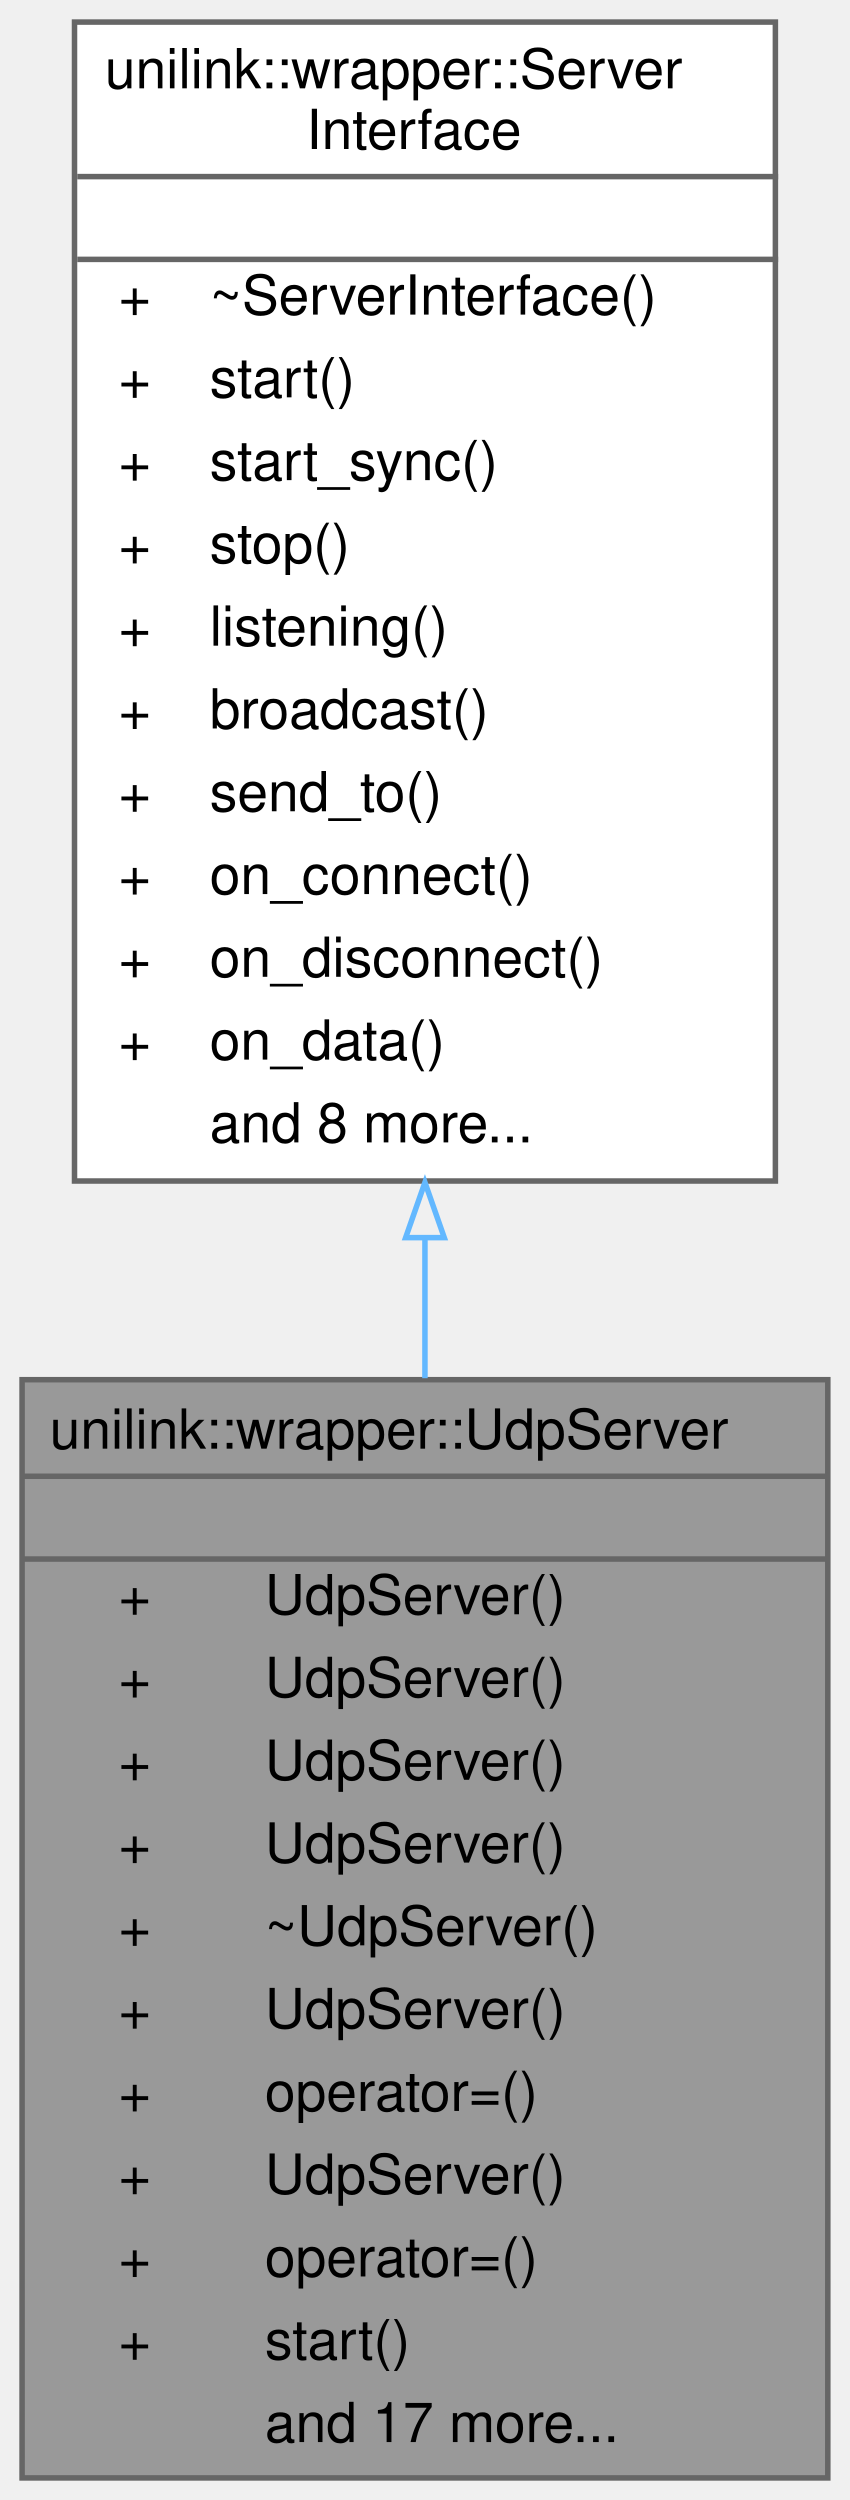
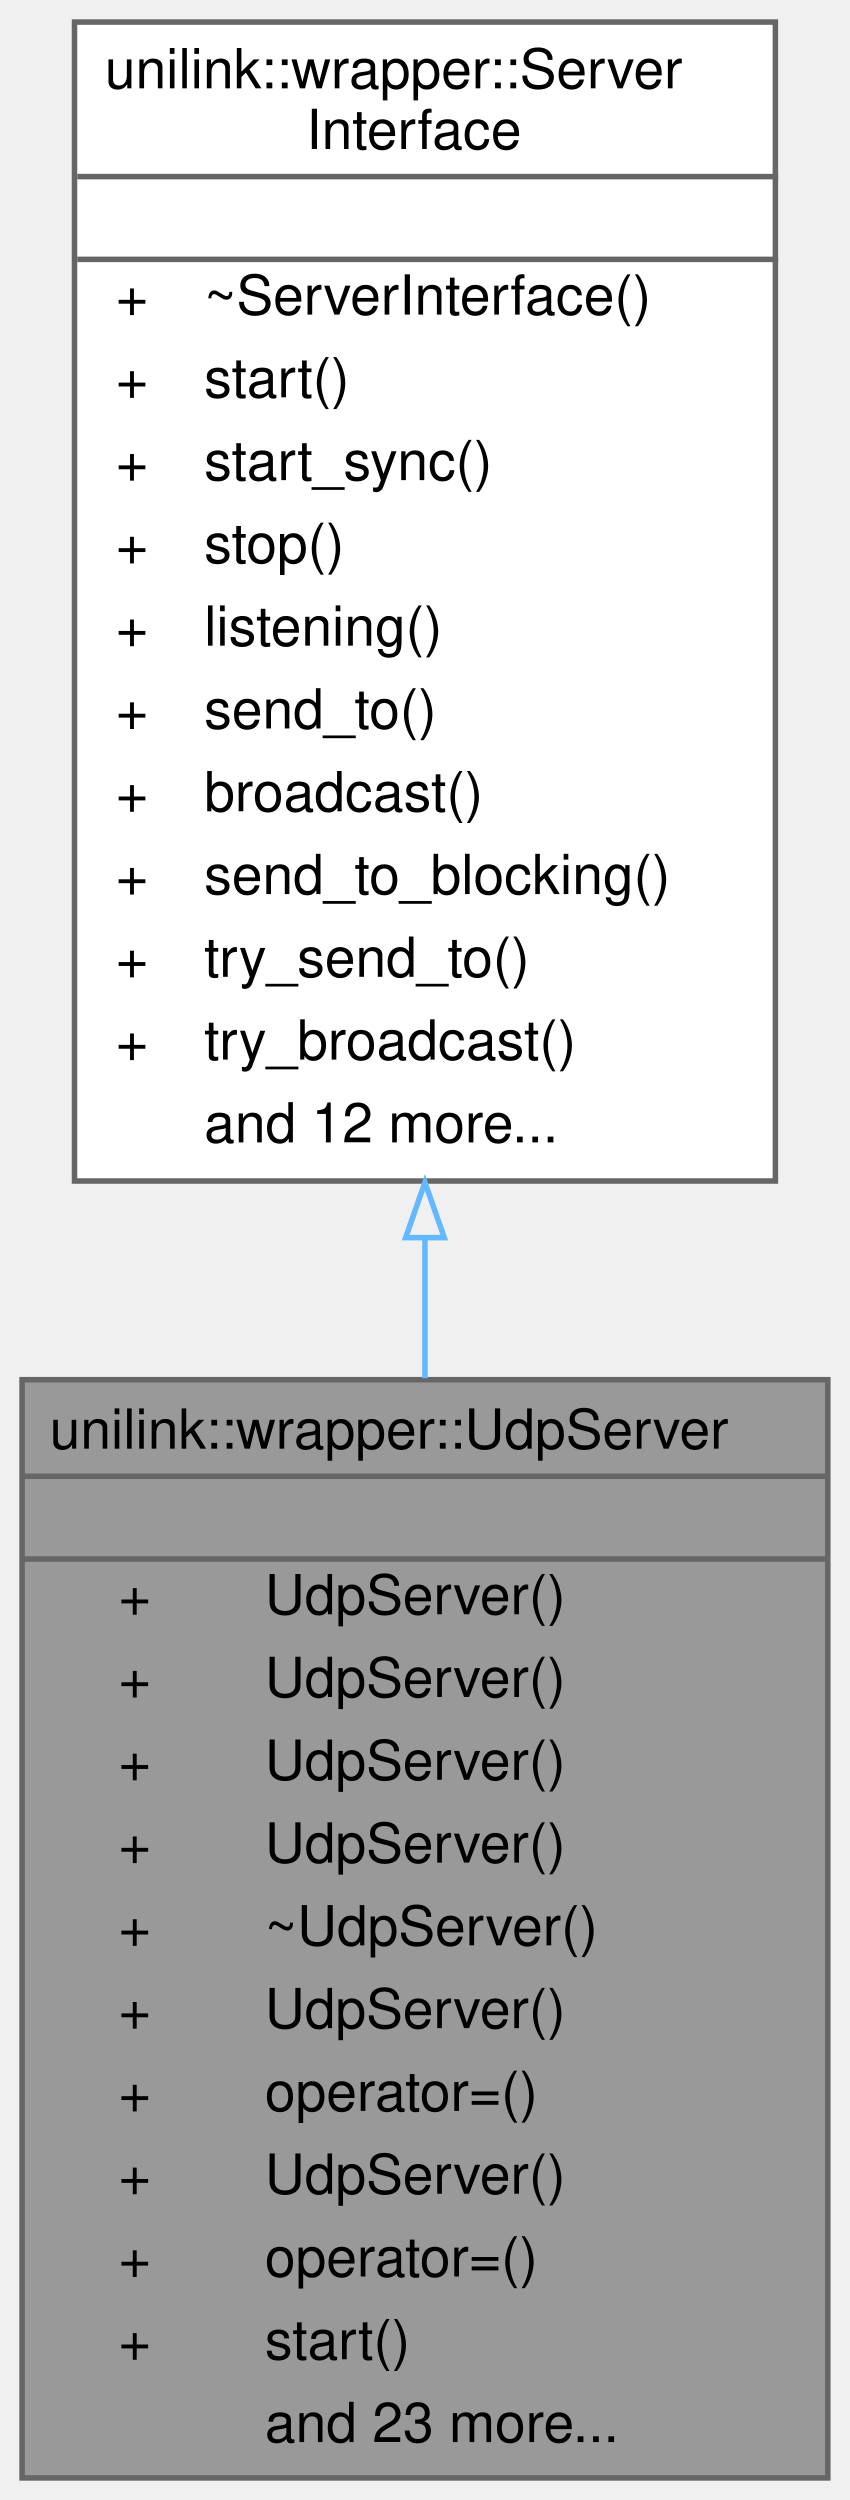
<svg xmlns="http://www.w3.org/2000/svg" xmlns:xlink="http://www.w3.org/1999/xlink" width="154pt" height="453pt" viewBox="0.00 0.00 154.00 453.00">
  <g id="graph0" class="graph" transform="scale(1 1) rotate(0) translate(4 449)">
    <g id="Node000001" class="node">
      <g id="a_Node000001">
        <a xlink:title="UDP implementation of ServerInterface using virtual sessions.">
          <polygon fill="#999999" stroke="transparent" points="146,-199 0,-199 0,0 146,0 146,-199" />
          <text text-anchor="start" x="5" y="-186.5" font-family="Helvetica,sans-Serif" font-size="10.00">unilink::wrapper::UdpServer</text>
          <text text-anchor="start" x="71" y="-171.5" font-family="Helvetica,sans-Serif" font-size="10.00"> </text>
          <text text-anchor="start" x="17.5" y="-156.5" font-family="Helvetica,sans-Serif" font-size="10.00">+</text>
          <text text-anchor="start" x="44" y="-156.5" font-family="Helvetica,sans-Serif" font-size="10.00">UdpServer()</text>
          <text text-anchor="start" x="17.5" y="-141.5" font-family="Helvetica,sans-Serif" font-size="10.00">+</text>
          <text text-anchor="start" x="44" y="-141.5" font-family="Helvetica,sans-Serif" font-size="10.00">UdpServer()</text>
          <text text-anchor="start" x="17.5" y="-126.5" font-family="Helvetica,sans-Serif" font-size="10.00">+</text>
          <text text-anchor="start" x="44" y="-126.5" font-family="Helvetica,sans-Serif" font-size="10.00">UdpServer()</text>
          <text text-anchor="start" x="17.5" y="-111.5" font-family="Helvetica,sans-Serif" font-size="10.00">+</text>
          <text text-anchor="start" x="44" y="-111.5" font-family="Helvetica,sans-Serif" font-size="10.00">UdpServer()</text>
          <text text-anchor="start" x="17.5" y="-96.5" font-family="Helvetica,sans-Serif" font-size="10.00">+</text>
          <text text-anchor="start" x="44" y="-96.5" font-family="Helvetica,sans-Serif" font-size="10.00">~UdpServer()</text>
          <text text-anchor="start" x="17.5" y="-81.5" font-family="Helvetica,sans-Serif" font-size="10.00">+</text>
          <text text-anchor="start" x="44" y="-81.5" font-family="Helvetica,sans-Serif" font-size="10.00">UdpServer()</text>
          <text text-anchor="start" x="17.5" y="-66.5" font-family="Helvetica,sans-Serif" font-size="10.00">+</text>
          <text text-anchor="start" x="44" y="-66.5" font-family="Helvetica,sans-Serif" font-size="10.00">operator=()</text>
          <text text-anchor="start" x="17.5" y="-51.5" font-family="Helvetica,sans-Serif" font-size="10.00">+</text>
          <text text-anchor="start" x="44" y="-51.5" font-family="Helvetica,sans-Serif" font-size="10.00">UdpServer()</text>
          <text text-anchor="start" x="17.5" y="-36.5" font-family="Helvetica,sans-Serif" font-size="10.00">+</text>
          <text text-anchor="start" x="44" y="-36.5" font-family="Helvetica,sans-Serif" font-size="10.00">operator=()</text>
          <text text-anchor="start" x="17.5" y="-21.5" font-family="Helvetica,sans-Serif" font-size="10.00">+</text>
          <text text-anchor="start" x="44" y="-21.5" font-family="Helvetica,sans-Serif" font-size="10.00">start()</text>
-           <text text-anchor="start" x="44" y="-6.5" font-family="Helvetica,sans-Serif" font-size="10.00">and 17 more...</text>
+           <text text-anchor="start" x="44" y="-6.5" font-family="Helvetica,sans-Serif" font-size="10.00">and 23 more...</text>
          <polygon fill="#666666" stroke="#666666" points="0,-181.5 0,-181.5 146,-181.5 146,-181.5 0,-181.5" />
          <polygon fill="#666666" stroke="#666666" points="0,-166.5 0,-166.5 146,-166.5 146,-166.5 0,-166.5" />
          <polygon fill="none" stroke="#666666" points="0,0 0,-199 146,-199 146,0 0,0" />
        </a>
      </g>
    </g>
    <g id="Node000002" class="node">
      <g id="a_Node000002">
        <a xlink:href="classunilink_1_1wrapper_1_1ServerInterface.html" target="_top" xlink:title="Interface for 1:N server communication (e.g., TcpServer)">
          <polygon fill="white" stroke="transparent" points="136.5,-445 9.5,-445 9.5,-235 136.5,-235 136.5,-445" />
          <text text-anchor="start" x="15" y="-433" font-family="Helvetica,sans-Serif" font-size="10.00">unilink::wrapper::Server</text>
          <text text-anchor="start" x="51.5" y="-422" font-family="Helvetica,sans-Serif" font-size="10.00">Interface</text>
          <text text-anchor="start" x="71.5" y="-407" font-family="Helvetica,sans-Serif" font-size="10.00"> </text>
-           <text text-anchor="start" x="17.5" y="-392" font-family="Helvetica,sans-Serif" font-size="10.00">+</text>
-           <text text-anchor="start" x="34" y="-392" font-family="Helvetica,sans-Serif" font-size="10.00">~ServerInterface()</text>
-           <text text-anchor="start" x="17.5" y="-377" font-family="Helvetica,sans-Serif" font-size="10.00">+</text>
-           <text text-anchor="start" x="34" y="-377" font-family="Helvetica,sans-Serif" font-size="10.00">start()</text>
-           <text text-anchor="start" x="17.5" y="-362" font-family="Helvetica,sans-Serif" font-size="10.00">+</text>
-           <text text-anchor="start" x="34" y="-362" font-family="Helvetica,sans-Serif" font-size="10.00">start_sync()</text>
-           <text text-anchor="start" x="17.5" y="-347" font-family="Helvetica,sans-Serif" font-size="10.00">+</text>
-           <text text-anchor="start" x="34" y="-347" font-family="Helvetica,sans-Serif" font-size="10.00">stop()</text>
-           <text text-anchor="start" x="17.5" y="-332" font-family="Helvetica,sans-Serif" font-size="10.00">+</text>
-           <text text-anchor="start" x="34" y="-332" font-family="Helvetica,sans-Serif" font-size="10.00">listening()</text>
-           <text text-anchor="start" x="17.5" y="-317" font-family="Helvetica,sans-Serif" font-size="10.00">+</text>
-           <text text-anchor="start" x="34" y="-317" font-family="Helvetica,sans-Serif" font-size="10.00">broadcast()</text>
-           <text text-anchor="start" x="17.5" y="-302" font-family="Helvetica,sans-Serif" font-size="10.00">+</text>
-           <text text-anchor="start" x="34" y="-302" font-family="Helvetica,sans-Serif" font-size="10.00">send_to()</text>
-           <text text-anchor="start" x="17.5" y="-287" font-family="Helvetica,sans-Serif" font-size="10.00">+</text>
-           <text text-anchor="start" x="34" y="-287" font-family="Helvetica,sans-Serif" font-size="10.00">on_connect()</text>
-           <text text-anchor="start" x="17.5" y="-272" font-family="Helvetica,sans-Serif" font-size="10.00">+</text>
-           <text text-anchor="start" x="34" y="-272" font-family="Helvetica,sans-Serif" font-size="10.00">on_disconnect()</text>
-           <text text-anchor="start" x="17.5" y="-257" font-family="Helvetica,sans-Serif" font-size="10.00">+</text>
-           <text text-anchor="start" x="34" y="-257" font-family="Helvetica,sans-Serif" font-size="10.00">on_data()</text>
-           <text text-anchor="start" x="34" y="-242" font-family="Helvetica,sans-Serif" font-size="10.00">and 8 more...</text>
+           <text text-anchor="start" x="17" y="-392" font-family="Helvetica,sans-Serif" font-size="10.00">+</text>
+           <text text-anchor="start" x="33" y="-392" font-family="Helvetica,sans-Serif" font-size="10.00">~ServerInterface()</text>
+           <text text-anchor="start" x="17" y="-377" font-family="Helvetica,sans-Serif" font-size="10.00">+</text>
+           <text text-anchor="start" x="33" y="-377" font-family="Helvetica,sans-Serif" font-size="10.00">start()</text>
+           <text text-anchor="start" x="17" y="-362" font-family="Helvetica,sans-Serif" font-size="10.00">+</text>
+           <text text-anchor="start" x="33" y="-362" font-family="Helvetica,sans-Serif" font-size="10.00">start_sync()</text>
+           <text text-anchor="start" x="17" y="-347" font-family="Helvetica,sans-Serif" font-size="10.00">+</text>
+           <text text-anchor="start" x="33" y="-347" font-family="Helvetica,sans-Serif" font-size="10.00">stop()</text>
+           <text text-anchor="start" x="17" y="-332" font-family="Helvetica,sans-Serif" font-size="10.00">+</text>
+           <text text-anchor="start" x="33" y="-332" font-family="Helvetica,sans-Serif" font-size="10.00">listening()</text>
+           <text text-anchor="start" x="17" y="-317" font-family="Helvetica,sans-Serif" font-size="10.00">+</text>
+           <text text-anchor="start" x="33" y="-317" font-family="Helvetica,sans-Serif" font-size="10.00">send_to()</text>
+           <text text-anchor="start" x="17" y="-302" font-family="Helvetica,sans-Serif" font-size="10.00">+</text>
+           <text text-anchor="start" x="33" y="-302" font-family="Helvetica,sans-Serif" font-size="10.00">broadcast()</text>
+           <text text-anchor="start" x="17" y="-287" font-family="Helvetica,sans-Serif" font-size="10.00">+</text>
+           <text text-anchor="start" x="33" y="-287" font-family="Helvetica,sans-Serif" font-size="10.00">send_to_blocking()</text>
+           <text text-anchor="start" x="17" y="-272" font-family="Helvetica,sans-Serif" font-size="10.00">+</text>
+           <text text-anchor="start" x="33" y="-272" font-family="Helvetica,sans-Serif" font-size="10.00">try_send_to()</text>
+           <text text-anchor="start" x="17" y="-257" font-family="Helvetica,sans-Serif" font-size="10.00">+</text>
+           <text text-anchor="start" x="33" y="-257" font-family="Helvetica,sans-Serif" font-size="10.00">try_broadcast()</text>
+           <text text-anchor="start" x="33" y="-242" font-family="Helvetica,sans-Serif" font-size="10.00">and 12 more...</text>
          <polygon fill="#666666" stroke="#666666" points="10,-417 10,-417 137,-417 137,-417 10,-417" />
          <polygon fill="#666666" stroke="#666666" points="10,-402 10,-402 137,-402 137,-402 10,-402" />
          <polygon fill="none" stroke="#666666" points="9.5,-235 9.5,-445 136.5,-445 136.5,-235 9.5,-235" />
        </a>
      </g>
    </g>
    <g id="edge1_Node000001_Node000002" class="edge">
      <g id="a_edge1_Node000001_Node000002">
        <a xlink:title=" ">
          <path fill="none" stroke="#63b8ff" d="M73,-224.48C73,-216.05 73,-207.59 73,-199.27" />
          <polygon fill="none" stroke="#63b8ff" points="69.5,-224.74 73,-234.74 76.5,-224.74 69.5,-224.74" />
        </a>
      </g>
    </g>
  </g>
</svg>
